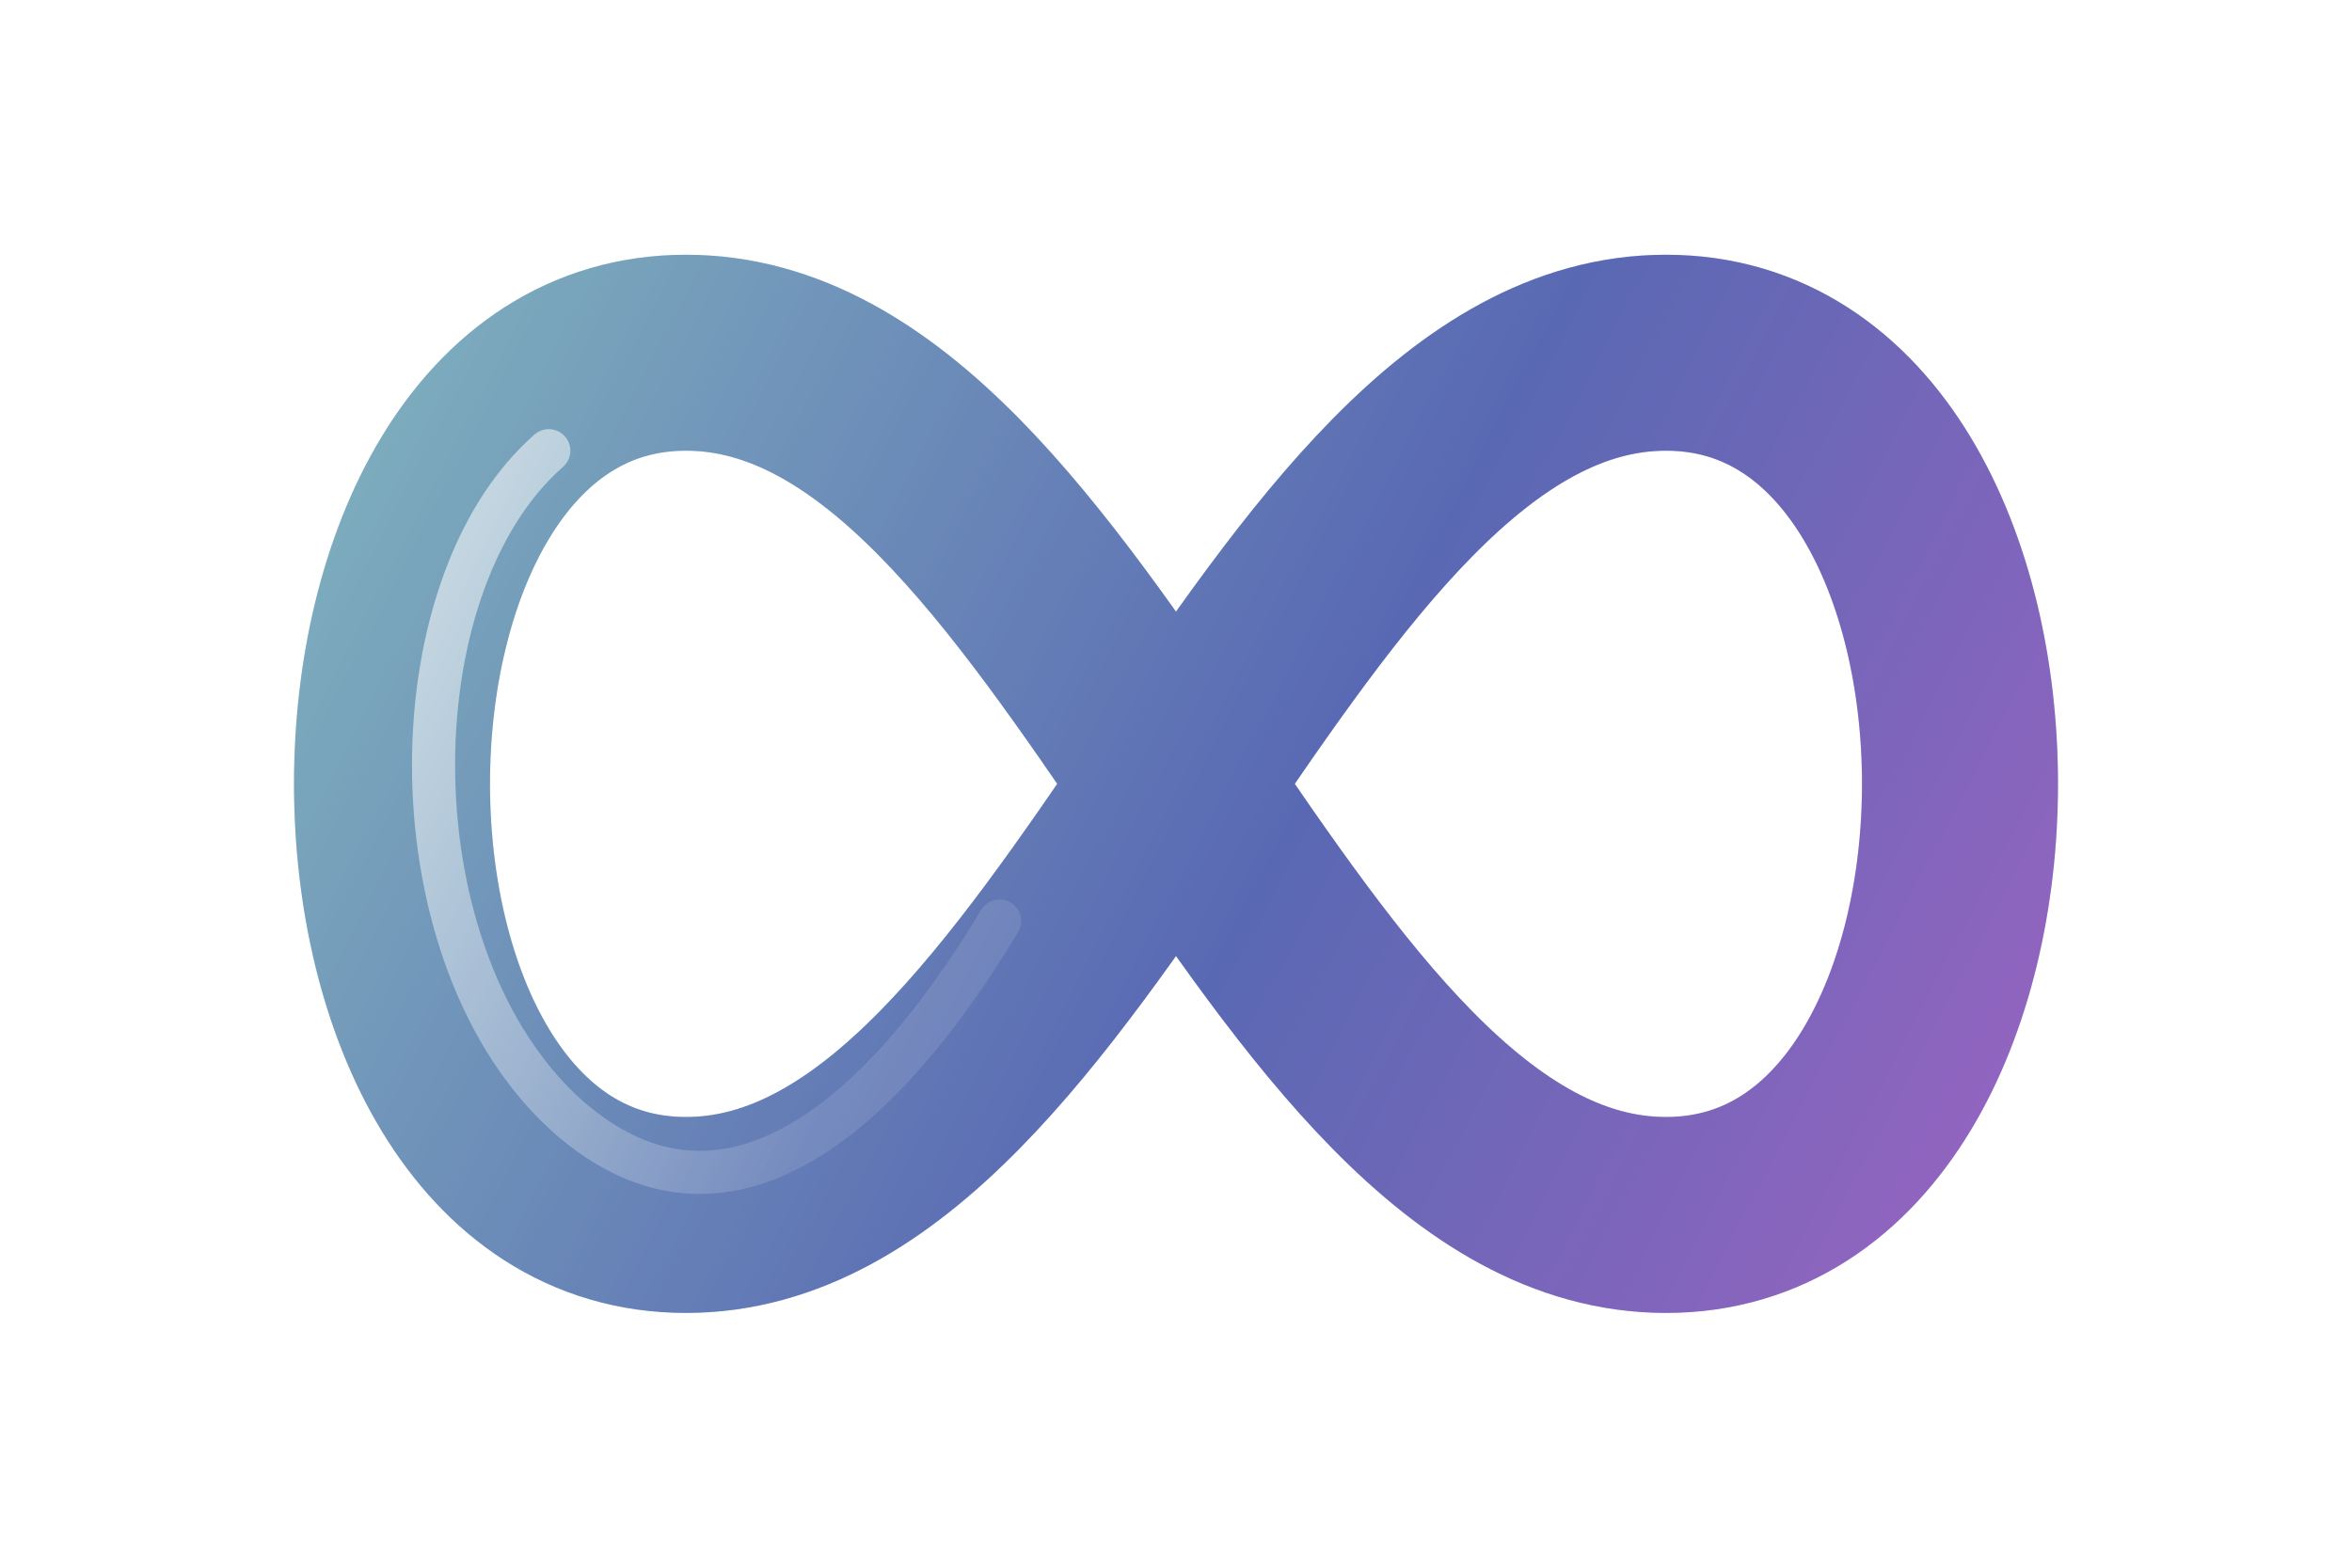
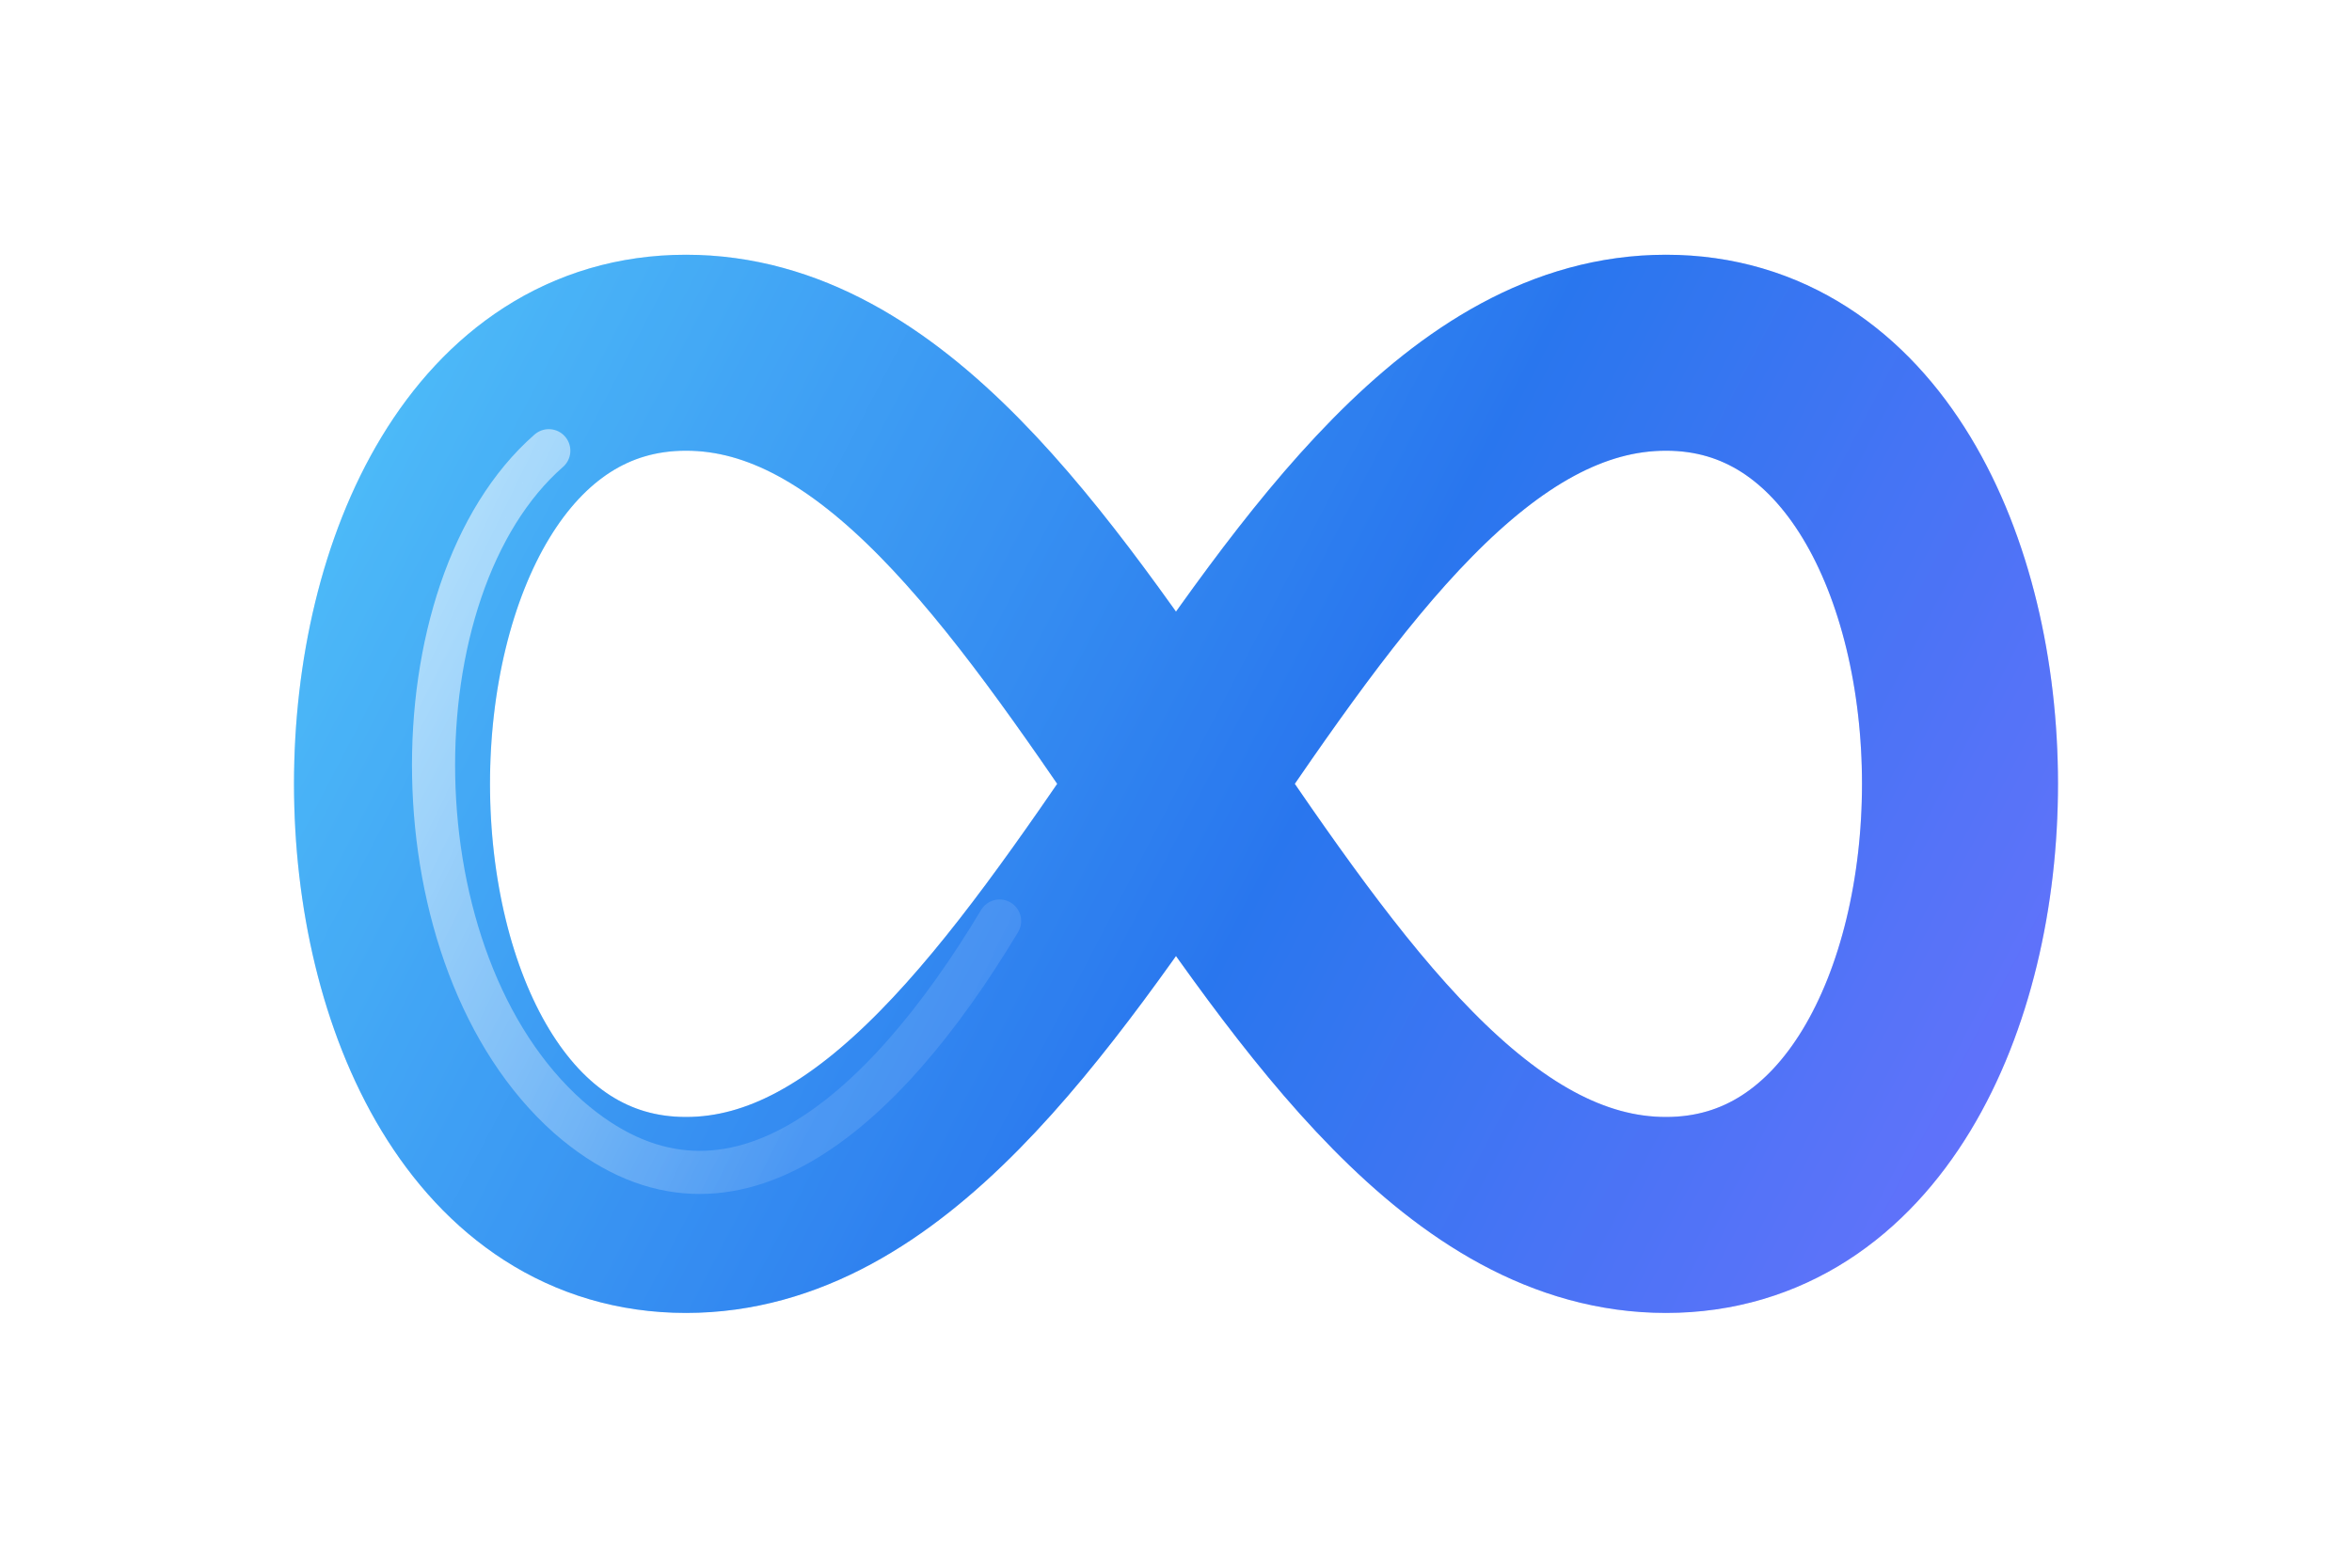
<svg xmlns="http://www.w3.org/2000/svg" viewBox="0 0 120 80" role="img" aria-label="Hermes Connect Option 02 Technology contextual mark">
  <defs>
    <linearGradient id="base" x1="14" y1="16" x2="106" y2="64" gradientUnits="userSpaceOnUse">
      <stop stop-color="#5AC8FA" />
      <stop offset=".56" stop-color="#2563EB" />
      <stop offset="1" stop-color="#7C5CFF" />
    </linearGradient>
    <linearGradient id="hi" x1="22" y1="20" x2="94" y2="55" gradientUnits="userSpaceOnUse">
      <stop stop-color="#FFF" stop-opacity=".62" />
      <stop offset=".42" stop-color="#FFF" stop-opacity=".12" />
      <stop offset="1" stop-color="#FFF" stop-opacity="0" />
    </linearGradient>
  </defs>
  <path d="M35 18C15 18 15 62 35 62C55 62 65 18 85 18C105 18 105 62 85 62C65 62 55 18 35 18Z" fill="none" stroke="url(#base)" stroke-width="10" stroke-linecap="round" stroke-linejoin="round" />
-   <path d="M35 18C15 18 15 62 35 62C55 62 65 18 85 18C105 18 105 62 85 62C65 62 55 18 35 18Z" fill="none" stroke="#FF7A00" stroke-opacity=".24" stroke-width="10" stroke-linecap="round" stroke-linejoin="round" />
+   <path d="M35 18C15 18 15 62 35 62C55 62 65 18 85 18C105 18 105 62 85 62C65 62 55 18 35 18Z" fill="none" stroke="#38B6F5" stroke-opacity=".24" stroke-width="10" stroke-linecap="round" stroke-linejoin="round" />
  <path d="M28 23C20 30 20 49 29 57C37 64 45 57 51 47" fill="none" stroke="url(#hi)" stroke-width="2.2" stroke-linecap="round" />
</svg>
